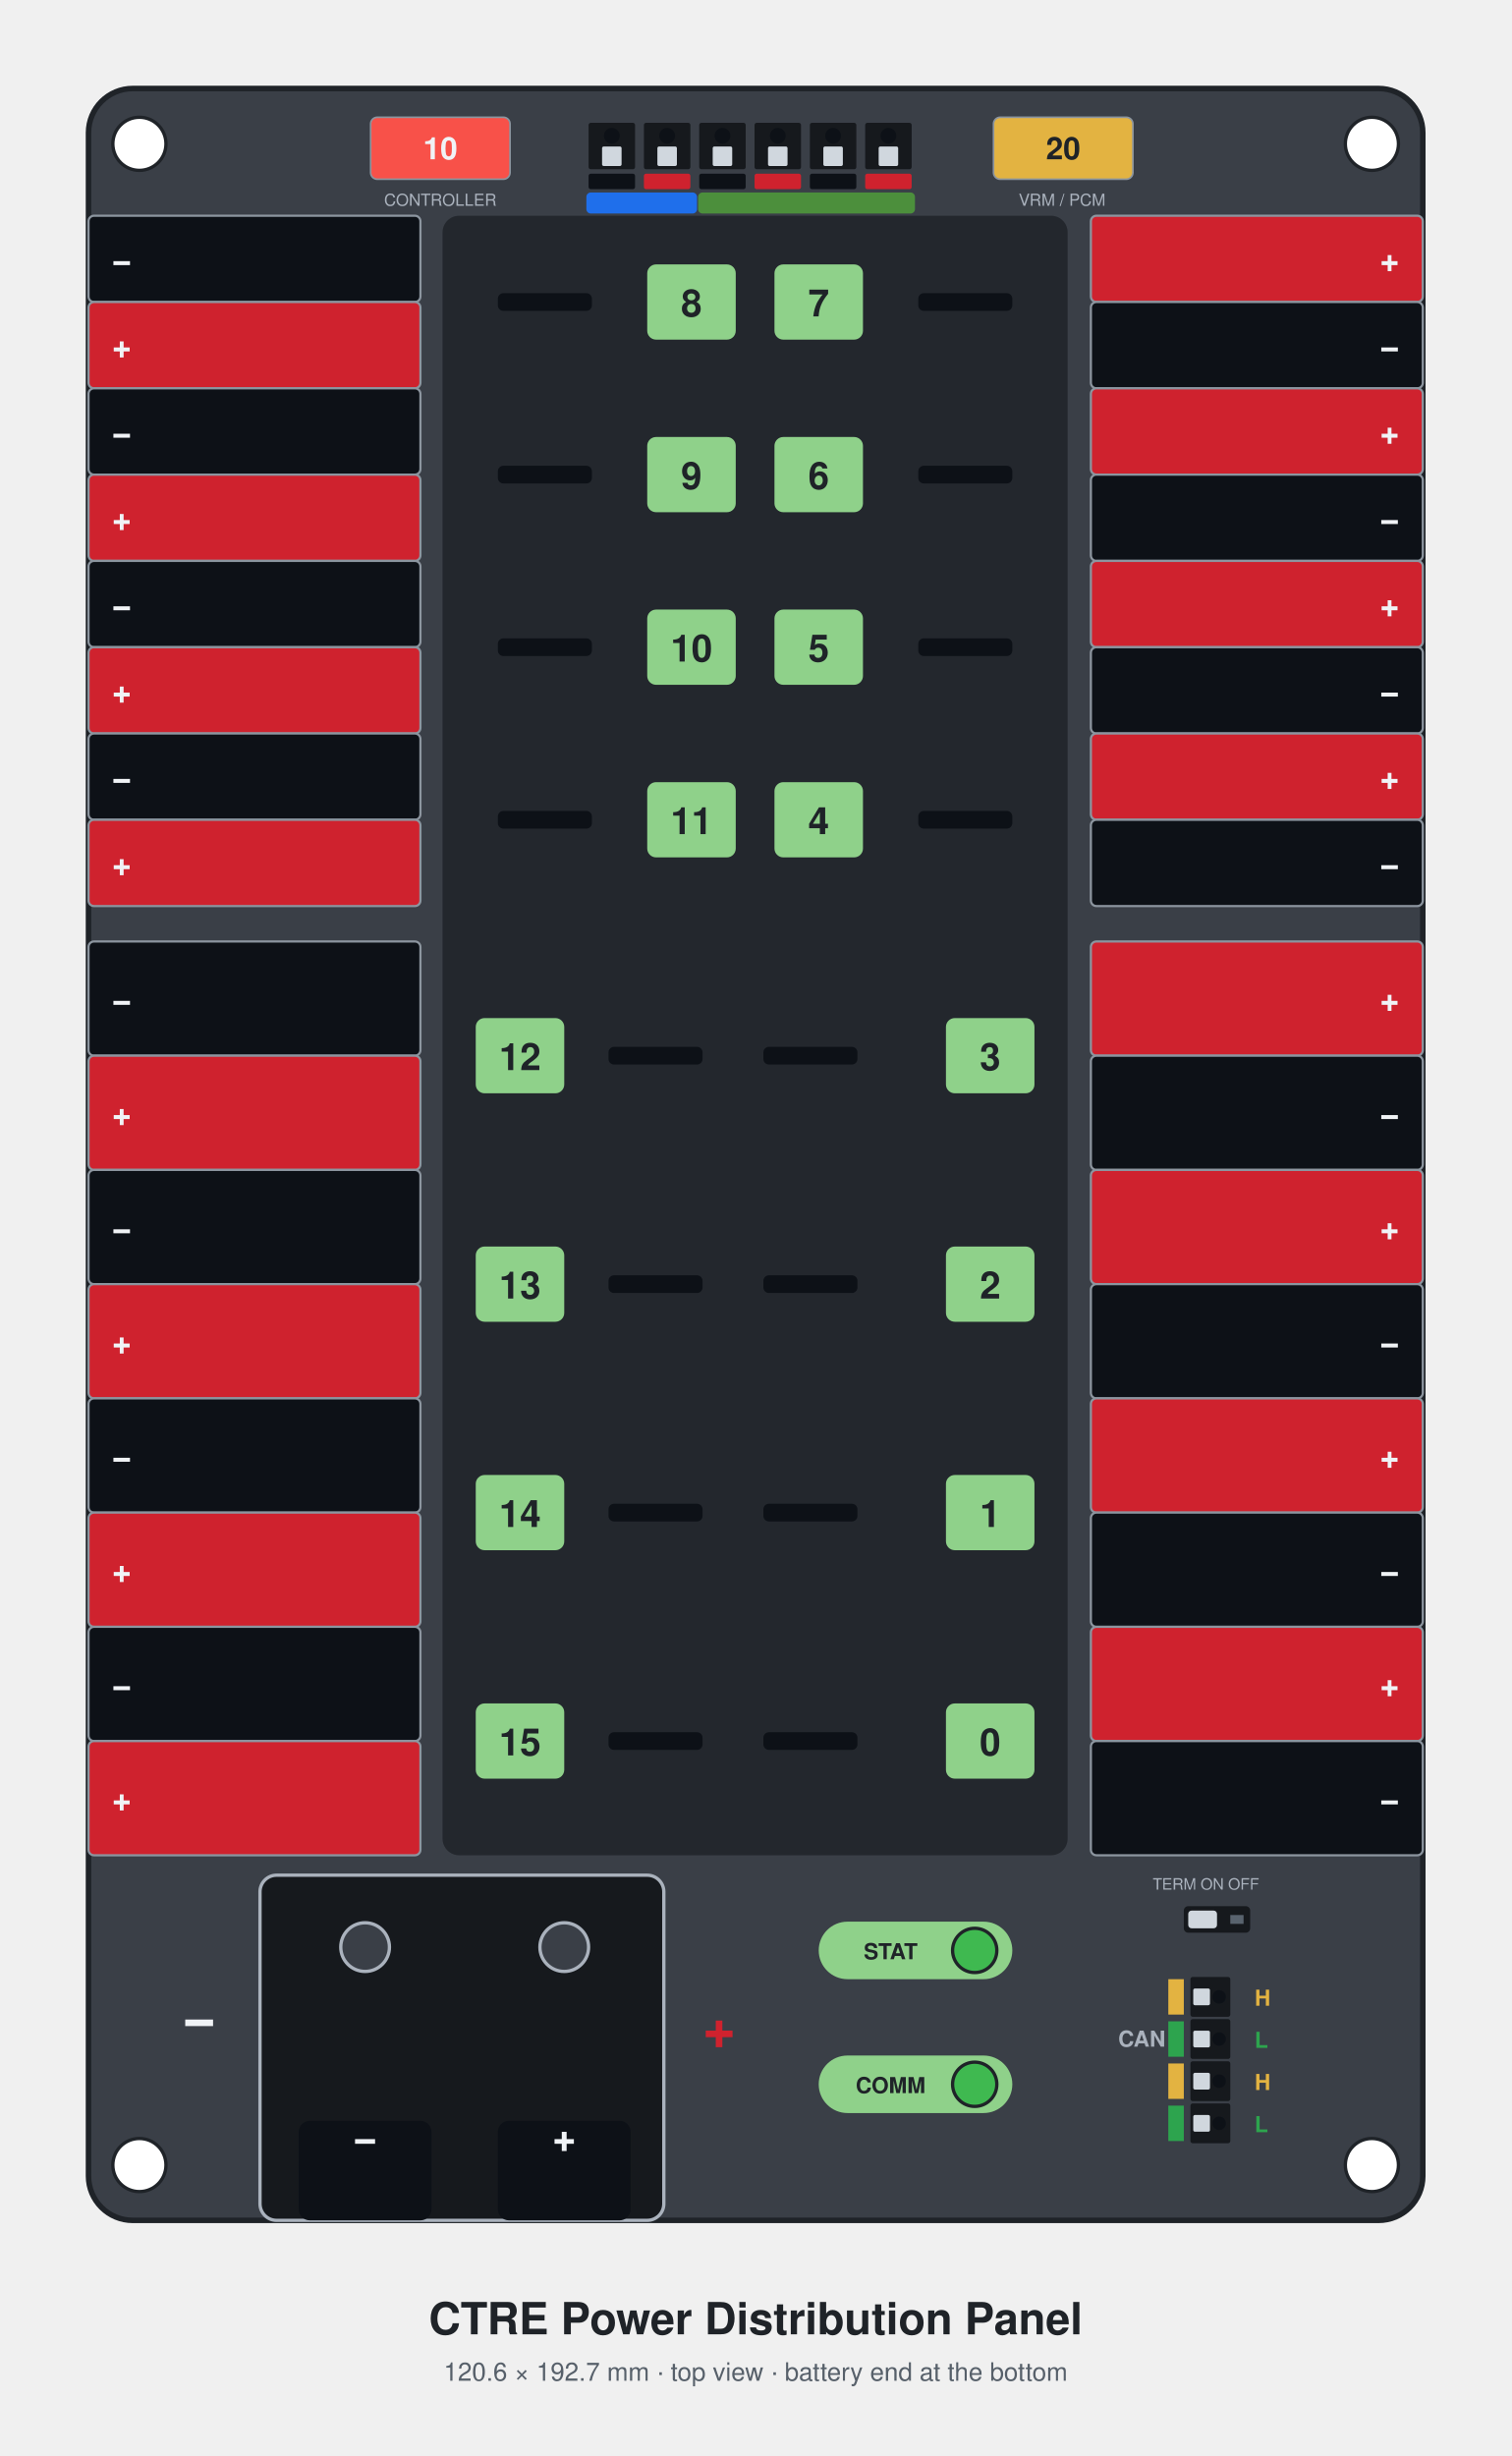
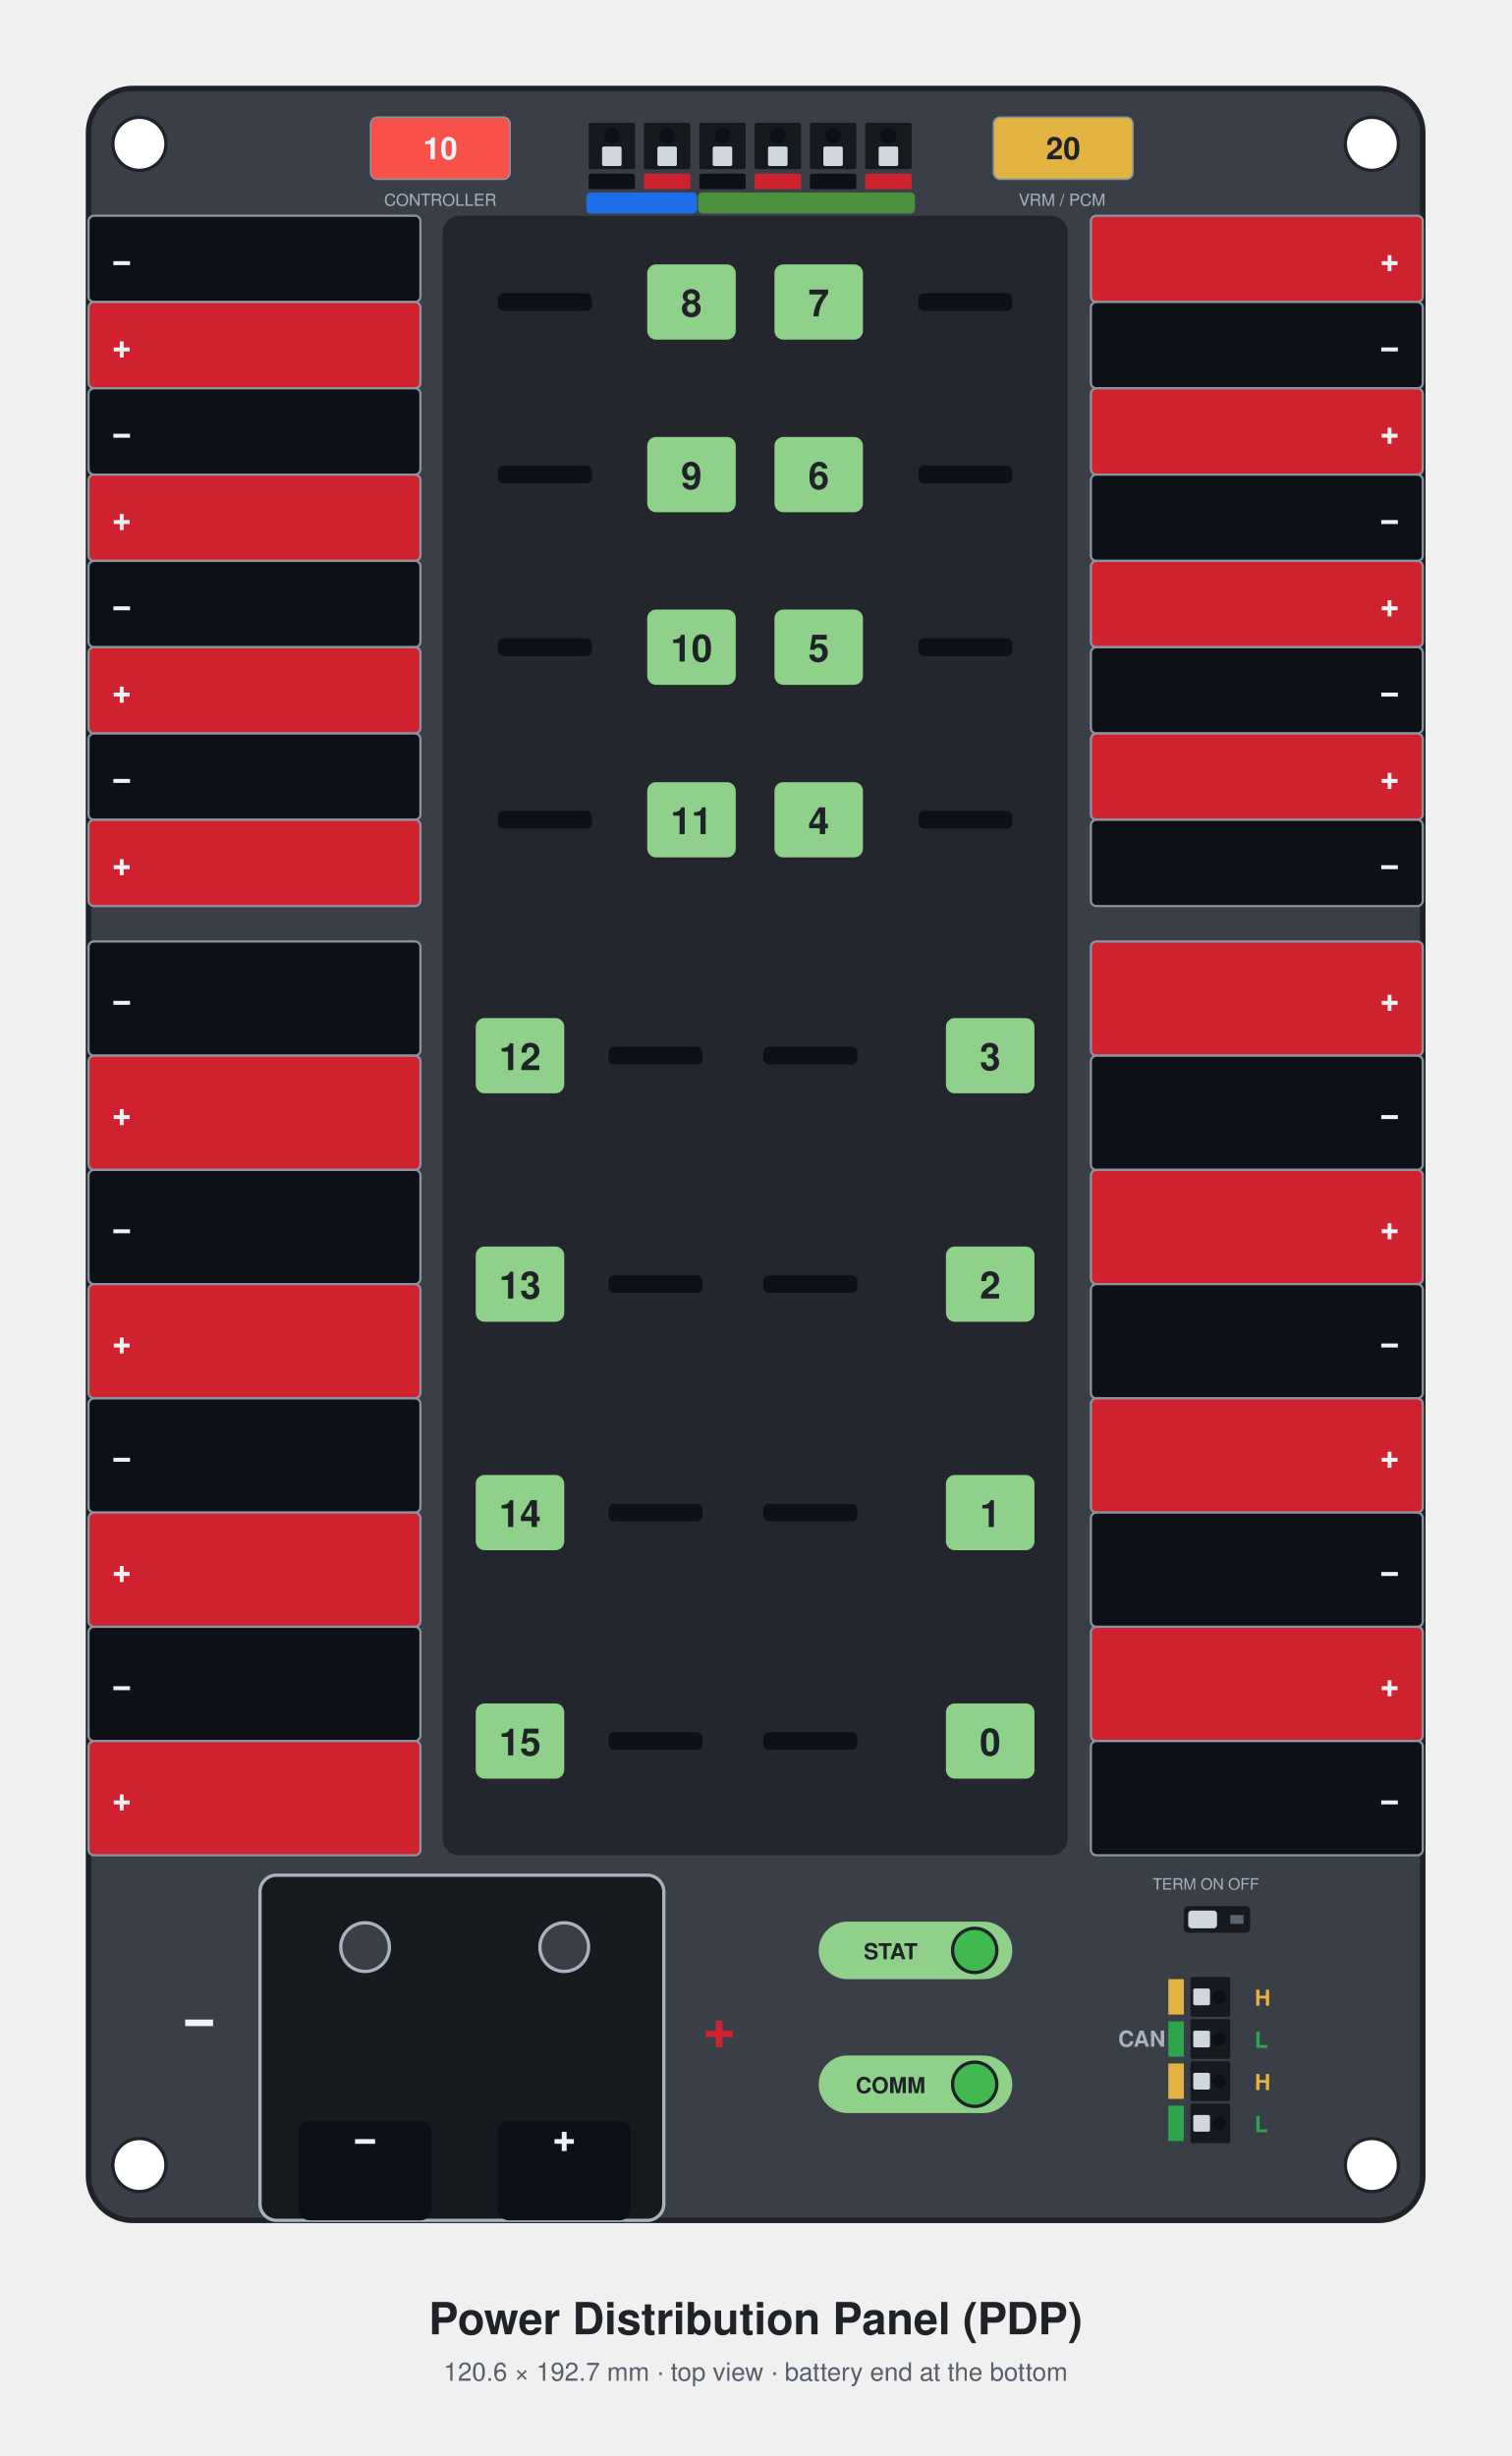
<svg xmlns="http://www.w3.org/2000/svg" viewBox="-8 -8 136.6 222" width="136.6mm" height="222mm" font-family="Helvetica, Arial, sans-serif">
  <rect x="0" y="0" width="120.6" height="192.7" rx="4" fill="#3a3f47" stroke="#1f2328" stroke-width="0.5" />
  <circle cx="4.6" cy="5" r="2.4" fill="#ffffff" stroke="#1f2328" stroke-width="0.3" />
  <circle cx="116" cy="5" r="2.4" fill="#ffffff" stroke="#1f2328" stroke-width="0.3" />
  <circle cx="4.6" cy="187.7" r="2.4" fill="#ffffff" stroke="#1f2328" stroke-width="0.3" />
  <circle cx="116" cy="187.7" r="2.4" fill="#ffffff" stroke="#1f2328" stroke-width="0.3" />
  <rect x="32" y="11.5" width="56.5" height="148.2" rx="1.5" fill="#23272d" />
  <rect x="37" y="18.5" width="8.5" height="1.6" rx="0.5" fill="#0d1117" />
  <rect x="75" y="18.5" width="8.5" height="1.6" rx="0.5" fill="#0d1117" />
  <rect x="50.5" y="15.9" width="8" height="6.8" rx="0.8" fill="#8fd18a" />
  <text x="54.5" y="20.6" font-size="3.4" fill="#1f2328" text-anchor="middle" font-weight="bold">8</text>
  <rect x="62" y="15.9" width="8" height="6.8" rx="0.8" fill="#8fd18a" />
  <text x="66" y="20.6" font-size="3.4" fill="#1f2328" text-anchor="middle" font-weight="bold">7</text>
  <rect x="0" y="11.5" width="30" height="7.8" rx="0.5" fill="#0d1117" stroke="#8c959f" stroke-width="0.2" />
  <text x="3" y="16.48" font-size="3" fill="#f0f3f6" text-anchor="middle" font-weight="bold">−</text>
  <rect x="0" y="19.3" width="30" height="7.8" rx="0.5" fill="#cf222e" stroke="#8c959f" stroke-width="0.2" />
  <text x="3" y="24.28" font-size="3" fill="#f0f3f6" text-anchor="middle" font-weight="bold">+</text>
  <rect x="90.6" y="11.5" width="30" height="7.8" rx="0.5" fill="#cf222e" stroke="#8c959f" stroke-width="0.2" />
  <text x="117.6" y="16.48" font-size="3" fill="#f0f3f6" text-anchor="middle" font-weight="bold">+</text>
  <rect x="90.6" y="19.3" width="30" height="7.8" rx="0.5" fill="#0d1117" stroke="#8c959f" stroke-width="0.2" />
  <text x="117.6" y="24.28" font-size="3" fill="#f0f3f6" text-anchor="middle" font-weight="bold">−</text>
  <rect x="37" y="34.1" width="8.5" height="1.6" rx="0.5" fill="#0d1117" />
  <rect x="75" y="34.1" width="8.5" height="1.6" rx="0.5" fill="#0d1117" />
  <rect x="50.5" y="31.5" width="8" height="6.8" rx="0.8" fill="#8fd18a" />
  <text x="54.5" y="36.2" font-size="3.4" fill="#1f2328" text-anchor="middle" font-weight="bold">9</text>
  <rect x="62" y="31.5" width="8" height="6.8" rx="0.8" fill="#8fd18a" />
  <text x="66" y="36.2" font-size="3.4" fill="#1f2328" text-anchor="middle" font-weight="bold">6</text>
  <rect x="0" y="27.1" width="30" height="7.8" rx="0.5" fill="#0d1117" stroke="#8c959f" stroke-width="0.2" />
  <text x="3" y="32.08" font-size="3" fill="#f0f3f6" text-anchor="middle" font-weight="bold">−</text>
  <rect x="0" y="34.9" width="30" height="7.8" rx="0.5" fill="#cf222e" stroke="#8c959f" stroke-width="0.2" />
  <text x="3" y="39.88" font-size="3" fill="#f0f3f6" text-anchor="middle" font-weight="bold">+</text>
  <rect x="90.6" y="27.1" width="30" height="7.8" rx="0.5" fill="#cf222e" stroke="#8c959f" stroke-width="0.2" />
  <text x="117.6" y="32.08" font-size="3" fill="#f0f3f6" text-anchor="middle" font-weight="bold">+</text>
  <rect x="90.6" y="34.9" width="30" height="7.8" rx="0.5" fill="#0d1117" stroke="#8c959f" stroke-width="0.2" />
  <text x="117.6" y="39.88" font-size="3" fill="#f0f3f6" text-anchor="middle" font-weight="bold">−</text>
  <rect x="37" y="49.7" width="8.5" height="1.6" rx="0.5" fill="#0d1117" />
  <rect x="75" y="49.7" width="8.5" height="1.6" rx="0.5" fill="#0d1117" />
  <rect x="50.5" y="47.1" width="8" height="6.8" rx="0.8" fill="#8fd18a" />
  <text x="54.5" y="51.8" font-size="3.4" fill="#1f2328" text-anchor="middle" font-weight="bold">10</text>
  <rect x="62" y="47.1" width="8" height="6.8" rx="0.8" fill="#8fd18a" />
  <text x="66" y="51.8" font-size="3.4" fill="#1f2328" text-anchor="middle" font-weight="bold">5</text>
  <rect x="0" y="42.7" width="30" height="7.8" rx="0.5" fill="#0d1117" stroke="#8c959f" stroke-width="0.2" />
  <text x="3" y="47.68" font-size="3" fill="#f0f3f6" text-anchor="middle" font-weight="bold">−</text>
  <rect x="0" y="50.5" width="30" height="7.8" rx="0.5" fill="#cf222e" stroke="#8c959f" stroke-width="0.2" />
  <text x="3" y="55.48" font-size="3" fill="#f0f3f6" text-anchor="middle" font-weight="bold">+</text>
  <rect x="90.6" y="42.7" width="30" height="7.8" rx="0.5" fill="#cf222e" stroke="#8c959f" stroke-width="0.2" />
  <text x="117.6" y="47.68" font-size="3" fill="#f0f3f6" text-anchor="middle" font-weight="bold">+</text>
  <rect x="90.6" y="50.5" width="30" height="7.8" rx="0.5" fill="#0d1117" stroke="#8c959f" stroke-width="0.2" />
  <text x="117.6" y="55.48" font-size="3" fill="#f0f3f6" text-anchor="middle" font-weight="bold">−</text>
  <rect x="37" y="65.3" width="8.5" height="1.6" rx="0.5" fill="#0d1117" />
  <rect x="75" y="65.3" width="8.5" height="1.6" rx="0.5" fill="#0d1117" />
  <rect x="50.5" y="62.7" width="8" height="6.8" rx="0.8" fill="#8fd18a" />
  <text x="54.5" y="67.4" font-size="3.4" fill="#1f2328" text-anchor="middle" font-weight="bold">11</text>
  <rect x="62" y="62.7" width="8" height="6.8" rx="0.8" fill="#8fd18a" />
  <text x="66" y="67.4" font-size="3.4" fill="#1f2328" text-anchor="middle" font-weight="bold">4</text>
  <rect x="0" y="58.3" width="30" height="7.8" rx="0.5" fill="#0d1117" stroke="#8c959f" stroke-width="0.2" />
  <text x="3" y="63.28" font-size="3" fill="#f0f3f6" text-anchor="middle" font-weight="bold">−</text>
  <rect x="0" y="66.1" width="30" height="7.8" rx="0.5" fill="#cf222e" stroke="#8c959f" stroke-width="0.2" />
  <text x="3" y="71.08" font-size="3" fill="#f0f3f6" text-anchor="middle" font-weight="bold">+</text>
  <rect x="90.6" y="58.3" width="30" height="7.8" rx="0.5" fill="#cf222e" stroke="#8c959f" stroke-width="0.2" />
  <text x="117.6" y="63.28" font-size="3" fill="#f0f3f6" text-anchor="middle" font-weight="bold">+</text>
  <rect x="90.6" y="66.1" width="30" height="7.8" rx="0.5" fill="#0d1117" stroke="#8c959f" stroke-width="0.2" />
  <text x="117.6" y="71.08" font-size="3" fill="#f0f3f6" text-anchor="middle" font-weight="bold">−</text>
  <rect x="47" y="86.625" width="8.5" height="1.6" rx="0.5" fill="#0d1117" />
  <rect x="61" y="86.625" width="8.5" height="1.6" rx="0.5" fill="#0d1117" />
  <rect x="35" y="84.025" width="8" height="6.8" rx="0.8" fill="#8fd18a" />
  <text x="39" y="88.725" font-size="3.4" fill="#1f2328" text-anchor="middle" font-weight="bold">12</text>
  <rect x="77.5" y="84.025" width="8" height="6.8" rx="0.8" fill="#8fd18a" />
  <text x="81.5" y="88.725" font-size="3.4" fill="#1f2328" text-anchor="middle" font-weight="bold">3</text>
  <rect x="0" y="77.1" width="30" height="10.325" rx="0.5" fill="#0d1117" stroke="#8c959f" stroke-width="0.2" />
  <text x="3" y="83.343" font-size="3" fill="#f0f3f6" text-anchor="middle" font-weight="bold">−</text>
  <rect x="0" y="87.425" width="30" height="10.325" rx="0.5" fill="#cf222e" stroke="#8c959f" stroke-width="0.2" />
  <text x="3" y="93.668" font-size="3" fill="#f0f3f6" text-anchor="middle" font-weight="bold">+</text>
  <rect x="90.6" y="77.1" width="30" height="10.325" rx="0.5" fill="#cf222e" stroke="#8c959f" stroke-width="0.2" />
  <text x="117.6" y="83.343" font-size="3" fill="#f0f3f6" text-anchor="middle" font-weight="bold">+</text>
  <rect x="90.6" y="87.425" width="30" height="10.325" rx="0.5" fill="#0d1117" stroke="#8c959f" stroke-width="0.2" />
  <text x="117.6" y="93.668" font-size="3" fill="#f0f3f6" text-anchor="middle" font-weight="bold">−</text>
  <rect x="47" y="107.275" width="8.5" height="1.6" rx="0.5" fill="#0d1117" />
  <rect x="61" y="107.275" width="8.5" height="1.6" rx="0.5" fill="#0d1117" />
  <rect x="35" y="104.675" width="8" height="6.8" rx="0.8" fill="#8fd18a" />
  <text x="39" y="109.375" font-size="3.4" fill="#1f2328" text-anchor="middle" font-weight="bold">13</text>
  <rect x="77.5" y="104.675" width="8" height="6.8" rx="0.8" fill="#8fd18a" />
  <text x="81.5" y="109.375" font-size="3.4" fill="#1f2328" text-anchor="middle" font-weight="bold">2</text>
  <rect x="0" y="97.75" width="30" height="10.325" rx="0.5" fill="#0d1117" stroke="#8c959f" stroke-width="0.2" />
  <text x="3" y="103.992" font-size="3" fill="#f0f3f6" text-anchor="middle" font-weight="bold">−</text>
  <rect x="0" y="108.075" width="30" height="10.325" rx="0.5" fill="#cf222e" stroke="#8c959f" stroke-width="0.2" />
  <text x="3" y="114.317" font-size="3" fill="#f0f3f6" text-anchor="middle" font-weight="bold">+</text>
  <rect x="90.6" y="97.75" width="30" height="10.325" rx="0.5" fill="#cf222e" stroke="#8c959f" stroke-width="0.2" />
  <text x="117.6" y="103.992" font-size="3" fill="#f0f3f6" text-anchor="middle" font-weight="bold">+</text>
  <rect x="90.6" y="108.075" width="30" height="10.325" rx="0.5" fill="#0d1117" stroke="#8c959f" stroke-width="0.2" />
  <text x="117.6" y="114.317" font-size="3" fill="#f0f3f6" text-anchor="middle" font-weight="bold">−</text>
  <rect x="47" y="127.925" width="8.5" height="1.6" rx="0.5" fill="#0d1117" />
  <rect x="61" y="127.925" width="8.5" height="1.6" rx="0.5" fill="#0d1117" />
  <rect x="35" y="125.325" width="8" height="6.8" rx="0.8" fill="#8fd18a" />
  <text x="39" y="130.025" font-size="3.4" fill="#1f2328" text-anchor="middle" font-weight="bold">14</text>
  <rect x="77.5" y="125.325" width="8" height="6.8" rx="0.8" fill="#8fd18a" />
  <text x="81.5" y="130.025" font-size="3.4" fill="#1f2328" text-anchor="middle" font-weight="bold">1</text>
  <rect x="0" y="118.4" width="30" height="10.325" rx="0.5" fill="#0d1117" stroke="#8c959f" stroke-width="0.2" />
  <text x="3" y="124.642" font-size="3" fill="#f0f3f6" text-anchor="middle" font-weight="bold">−</text>
  <rect x="0" y="128.725" width="30" height="10.325" rx="0.5" fill="#cf222e" stroke="#8c959f" stroke-width="0.2" />
  <text x="3" y="134.968" font-size="3" fill="#f0f3f6" text-anchor="middle" font-weight="bold">+</text>
  <rect x="90.6" y="118.4" width="30" height="10.325" rx="0.5" fill="#cf222e" stroke="#8c959f" stroke-width="0.2" />
  <text x="117.6" y="124.642" font-size="3" fill="#f0f3f6" text-anchor="middle" font-weight="bold">+</text>
  <rect x="90.6" y="128.725" width="30" height="10.325" rx="0.5" fill="#0d1117" stroke="#8c959f" stroke-width="0.2" />
  <text x="117.6" y="134.968" font-size="3" fill="#f0f3f6" text-anchor="middle" font-weight="bold">−</text>
  <rect x="47" y="148.575" width="8.5" height="1.6" rx="0.5" fill="#0d1117" />
  <rect x="61" y="148.575" width="8.5" height="1.6" rx="0.5" fill="#0d1117" />
  <rect x="35" y="145.975" width="8" height="6.8" rx="0.8" fill="#8fd18a" />
  <text x="39" y="150.675" font-size="3.4" fill="#1f2328" text-anchor="middle" font-weight="bold">15</text>
  <rect x="77.5" y="145.975" width="8" height="6.8" rx="0.8" fill="#8fd18a" />
  <text x="81.5" y="150.675" font-size="3.4" fill="#1f2328" text-anchor="middle" font-weight="bold">0</text>
  <rect x="0" y="139.05" width="30" height="10.325" rx="0.5" fill="#0d1117" stroke="#8c959f" stroke-width="0.2" />
  <text x="3" y="145.292" font-size="3" fill="#f0f3f6" text-anchor="middle" font-weight="bold">−</text>
  <rect x="0" y="149.375" width="30" height="10.325" rx="0.5" fill="#cf222e" stroke="#8c959f" stroke-width="0.2" />
  <text x="3" y="155.617" font-size="3" fill="#f0f3f6" text-anchor="middle" font-weight="bold">+</text>
  <rect x="90.6" y="139.05" width="30" height="10.325" rx="0.5" fill="#cf222e" stroke="#8c959f" stroke-width="0.2" />
  <text x="117.6" y="145.292" font-size="3" fill="#f0f3f6" text-anchor="middle" font-weight="bold">+</text>
  <rect x="90.6" y="149.375" width="30" height="10.325" rx="0.5" fill="#0d1117" stroke="#8c959f" stroke-width="0.2" />
  <text x="117.6" y="155.617" font-size="3" fill="#f0f3f6" text-anchor="middle" font-weight="bold">−</text>
  <rect x="25.5" y="2.6" width="12.6" height="5.6" rx="0.6" fill="#f85149" stroke="#8c959f" stroke-width="0.15" />
  <text x="31.8" y="6.4" font-size="2.8" fill="#f0f3f6" text-anchor="middle" font-weight="bold">10</text>
  <rect x="81.8" y="2.6" width="12.6" height="5.6" rx="0.6" fill="#e3b341" stroke="#8c959f" stroke-width="0.15" />
  <text x="88.1" y="6.4" font-size="2.8" fill="#1f2328" text-anchor="middle" font-weight="bold">20</text>
  <rect x="45.2" y="3.1" width="4.2" height="4.2" rx="0.2" fill="#16191d" />
  <rect x="46.418" y="5.242" width="1.764" height="1.764" rx="0.15" fill="#d0d7de" />
  <circle cx="47.3" cy="4.276" r="0.714" fill="#0d1117" />
  <rect x="45.2" y="7.7" width="4.2" height="1.4" rx="0.2" fill="#0d1117" />
  <rect x="50.2" y="3.1" width="4.2" height="4.2" rx="0.2" fill="#16191d" />
  <rect x="51.418" y="5.242" width="1.764" height="1.764" rx="0.15" fill="#d0d7de" />
  <circle cx="52.3" cy="4.276" r="0.714" fill="#0d1117" />
  <rect x="50.2" y="7.7" width="4.2" height="1.4" rx="0.2" fill="#cf222e" />
  <rect x="55.2" y="3.1" width="4.2" height="4.2" rx="0.2" fill="#16191d" />
  <rect x="56.418" y="5.242" width="1.764" height="1.764" rx="0.15" fill="#d0d7de" />
  <circle cx="57.3" cy="4.276" r="0.714" fill="#0d1117" />
  <rect x="55.2" y="7.7" width="4.2" height="1.4" rx="0.2" fill="#0d1117" />
  <rect x="60.2" y="3.1" width="4.2" height="4.2" rx="0.2" fill="#16191d" />
  <rect x="61.418" y="5.242" width="1.764" height="1.764" rx="0.15" fill="#d0d7de" />
  <circle cx="62.3" cy="4.276" r="0.714" fill="#0d1117" />
  <rect x="60.2" y="7.7" width="4.2" height="1.4" rx="0.2" fill="#cf222e" />
  <rect x="65.2" y="3.1" width="4.2" height="4.2" rx="0.2" fill="#16191d" />
  <rect x="66.418" y="5.242" width="1.764" height="1.764" rx="0.15" fill="#d0d7de" />
  <circle cx="67.3" cy="4.276" r="0.714" fill="#0d1117" />
  <rect x="65.2" y="7.7" width="4.2" height="1.4" rx="0.2" fill="#0d1117" />
  <rect x="70.2" y="3.1" width="4.2" height="4.2" rx="0.2" fill="#16191d" />
  <rect x="71.418" y="5.242" width="1.764" height="1.764" rx="0.15" fill="#d0d7de" />
  <circle cx="72.3" cy="4.276" r="0.714" fill="#0d1117" />
  <rect x="70.2" y="7.7" width="4.2" height="1.4" rx="0.2" fill="#cf222e" />
  <rect x="45" y="9.4" width="10" height="1.9" rx="0.4" fill="#1f6feb" />
  <rect x="55.1" y="9.4" width="19.6" height="1.9" rx="0.4" fill="#4c8f3c" />
  <text x="31.8" y="10.6" font-size="1.5" fill="#aab2bd" text-anchor="middle">CONTROLLER</text>
  <text x="88" y="10.6" font-size="1.5" fill="#aab2bd" text-anchor="middle">VRM / PCM</text>
  <rect x="15.5" y="161.5" width="36.5" height="31.2" rx="1.5" fill="#16191d" stroke="#aab2bd" stroke-width="0.3" />
  <rect x="19" y="183.7" width="12" height="9" rx="1" fill="#0d1117" />
  <circle cx="25" cy="168" r="2.2" fill="#3a3f47" stroke="#aab2bd" stroke-width="0.3" />
  <rect x="37" y="183.7" width="12" height="9" rx="1" fill="#0d1117" />
  <circle cx="43" cy="168" r="2.2" fill="#3a3f47" stroke="#aab2bd" stroke-width="0.3" />
  <text x="10" y="176" font-size="5" fill="#f0f3f6" text-anchor="middle" font-weight="bold">−</text>
  <text x="57" y="177" font-size="5" fill="#cf222e" text-anchor="middle" font-weight="bold">+</text>
  <text x="25" y="186.4" font-size="3.6" fill="#f0f3f6" text-anchor="middle" font-weight="bold">−</text>
  <text x="43" y="186.4" font-size="3.6" fill="#f0f3f6" text-anchor="middle" font-weight="bold">+</text>
  <rect x="66" y="165.7" width="17.5" height="5.2" rx="2.6" fill="#8fd18a" />
  <text x="72.5" y="169.1" font-size="2" fill="#1f2328" text-anchor="middle" font-weight="bold">STAT</text>
  <circle cx="80.1" cy="168.3" r="2" fill="#3fb950" stroke="#1f2328" stroke-width="0.3" />
  <rect x="66" y="177.8" width="17.5" height="5.2" rx="2.6" fill="#8fd18a" />
  <text x="72.5" y="181.2" font-size="2" fill="#1f2328" text-anchor="middle" font-weight="bold">COMM</text>
  <circle cx="80.1" cy="180.4" r="2" fill="#3fb950" stroke="#1f2328" stroke-width="0.3" />
  <text x="95.2" y="177" font-size="2" fill="#aab2bd" text-anchor="middle" font-weight="bold">CAN</text>
  <rect x="97.6" y="170.9" width="1.4" height="3.2" rx="0" fill="#e3b341" />
  <rect x="99.6" y="170.7" width="3.6" height="3.6" rx="0.2" fill="#16191d" />
  <rect x="99.852" y="171.744" width="1.512" height="1.512" rx="0.15" fill="#d0d7de" />
  <circle cx="102.192" cy="172.5" r="0.612" fill="#0d1117" />
  <rect x="97.6" y="174.71" width="1.4" height="3.2" rx="0" fill="#2da44e" />
  <rect x="99.6" y="174.51" width="3.6" height="3.6" rx="0.2" fill="#16191d" />
  <rect x="99.852" y="175.554" width="1.512" height="1.512" rx="0.15" fill="#d0d7de" />
  <circle cx="102.192" cy="176.31" r="0.612" fill="#0d1117" />
  <rect x="97.6" y="178.52" width="1.4" height="3.2" rx="0" fill="#e3b341" />
  <rect x="99.6" y="178.32" width="3.6" height="3.6" rx="0.2" fill="#16191d" />
  <rect x="99.852" y="179.364" width="1.512" height="1.512" rx="0.15" fill="#d0d7de" />
  <circle cx="102.192" cy="180.12" r="0.612" fill="#0d1117" />
  <rect x="97.6" y="182.33" width="1.4" height="3.2" rx="0" fill="#2da44e" />
  <rect x="99.6" y="182.13" width="3.6" height="3.6" rx="0.2" fill="#16191d" />
  <rect x="99.852" y="183.174" width="1.512" height="1.512" rx="0.15" fill="#d0d7de" />
  <circle cx="102.192" cy="183.93" r="0.612" fill="#0d1117" />
  <text x="101" y="162.8" font-size="1.4" fill="#aab2bd" text-anchor="middle">TERM ON OFF</text>
  <rect x="99" y="164.3" width="6" height="2.4" rx="0.4" fill="#16191d" />
  <rect x="99.4" y="164.7" width="2.6" height="1.6" rx="0.3" fill="#d0d7de" />
  <rect x="103.2" y="165.1" width="1.2" height="0.8" rx="0" fill="#59636e" />
  <text x="105.4" y="173.3" font-size="2" fill="#e3b341" text-anchor="start" font-weight="bold">H</text>
  <text x="105.4" y="177.11" font-size="2" fill="#2da44e" text-anchor="start" font-weight="bold">L</text>
  <text x="105.4" y="180.92" font-size="2" fill="#e3b341" text-anchor="start" font-weight="bold">H</text>
  <text x="105.4" y="184.73" font-size="2" fill="#2da44e" text-anchor="start" font-weight="bold">L</text>
  <g class="caption">
-     <text x="60.3" y="203" font-size="4" fill="#1f2328" text-anchor="middle" font-weight="bold">CTRE Power Distribution Panel</text>
+     <text x="60.3" y="203" font-size="4" fill="#1f2328" text-anchor="middle" font-weight="bold">Power Distribution Panel (PDP)</text>
    <text x="60.3" y="207.2" font-size="2.3" fill="#57606a" text-anchor="middle">120.6 × 192.7 mm · top view · battery end at the bottom</text>
  </g>
  <g id="anchors">
    <circle class="anchor" id="anchor-ch8" data-kind="power" cx="0" cy="19.3" r="1" fill="none" />
    <circle class="anchor" id="anchor-ch7" data-kind="power" cx="120.6" cy="19.3" r="1" fill="none" />
    <circle class="anchor" id="anchor-ch9" data-kind="power" cx="0" cy="34.9" r="1" fill="none" />
    <circle class="anchor" id="anchor-ch6" data-kind="power" cx="120.6" cy="34.9" r="1" fill="none" />
    <circle class="anchor" id="anchor-ch10" data-kind="power" cx="0" cy="50.5" r="1" fill="none" />
    <circle class="anchor" id="anchor-ch5" data-kind="power" cx="120.6" cy="50.5" r="1" fill="none" />
    <circle class="anchor" id="anchor-ch11" data-kind="power" cx="0" cy="66.1" r="1" fill="none" />
    <circle class="anchor" id="anchor-ch4" data-kind="power" cx="120.6" cy="66.1" r="1" fill="none" />
    <circle class="anchor" id="anchor-ch12" data-kind="power" cx="0" cy="87.42" r="1" fill="none" />
    <circle class="anchor" id="anchor-ch3" data-kind="power" cx="120.6" cy="87.42" r="1" fill="none" />
    <circle class="anchor" id="anchor-ch13" data-kind="power" cx="0" cy="108.08" r="1" fill="none" />
    <circle class="anchor" id="anchor-ch2" data-kind="power" cx="120.6" cy="108.08" r="1" fill="none" />
    <circle class="anchor" id="anchor-ch14" data-kind="power" cx="0" cy="128.72" r="1" fill="none" />
    <circle class="anchor" id="anchor-ch1" data-kind="power" cx="120.6" cy="128.72" r="1" fill="none" />
    <circle class="anchor" id="anchor-ch15" data-kind="power" cx="0" cy="149.37" r="1" fill="none" />
    <circle class="anchor" id="anchor-ch0" data-kind="power" cx="120.6" cy="149.37" r="1" fill="none" />
    <circle class="anchor" id="anchor-ctrl_pwr" data-kind="power" cx="49.8" cy="0" r="1" fill="none" />
    <circle class="anchor" id="anchor-vrm_pcm_1" data-kind="power" cx="59.8" cy="0" r="1" fill="none" />
    <circle class="anchor" id="anchor-vrm_pcm_2" data-kind="power" cx="69.8" cy="0" r="1" fill="none" />
    <circle class="anchor" id="anchor-batt_neg" data-kind="power" cx="25" cy="192.7" r="1" fill="none" />
    <circle class="anchor" id="anchor-batt_pos" data-kind="power" cx="43" cy="192.7" r="1" fill="none" />
    <circle class="anchor" id="anchor-can_a" data-kind="can" cx="103.2" cy="174.41" r="1" fill="none" />
    <circle class="anchor" id="anchor-can_b" data-kind="can" cx="103.2" cy="182.03" r="1" fill="none" />
  </g>
</svg>
